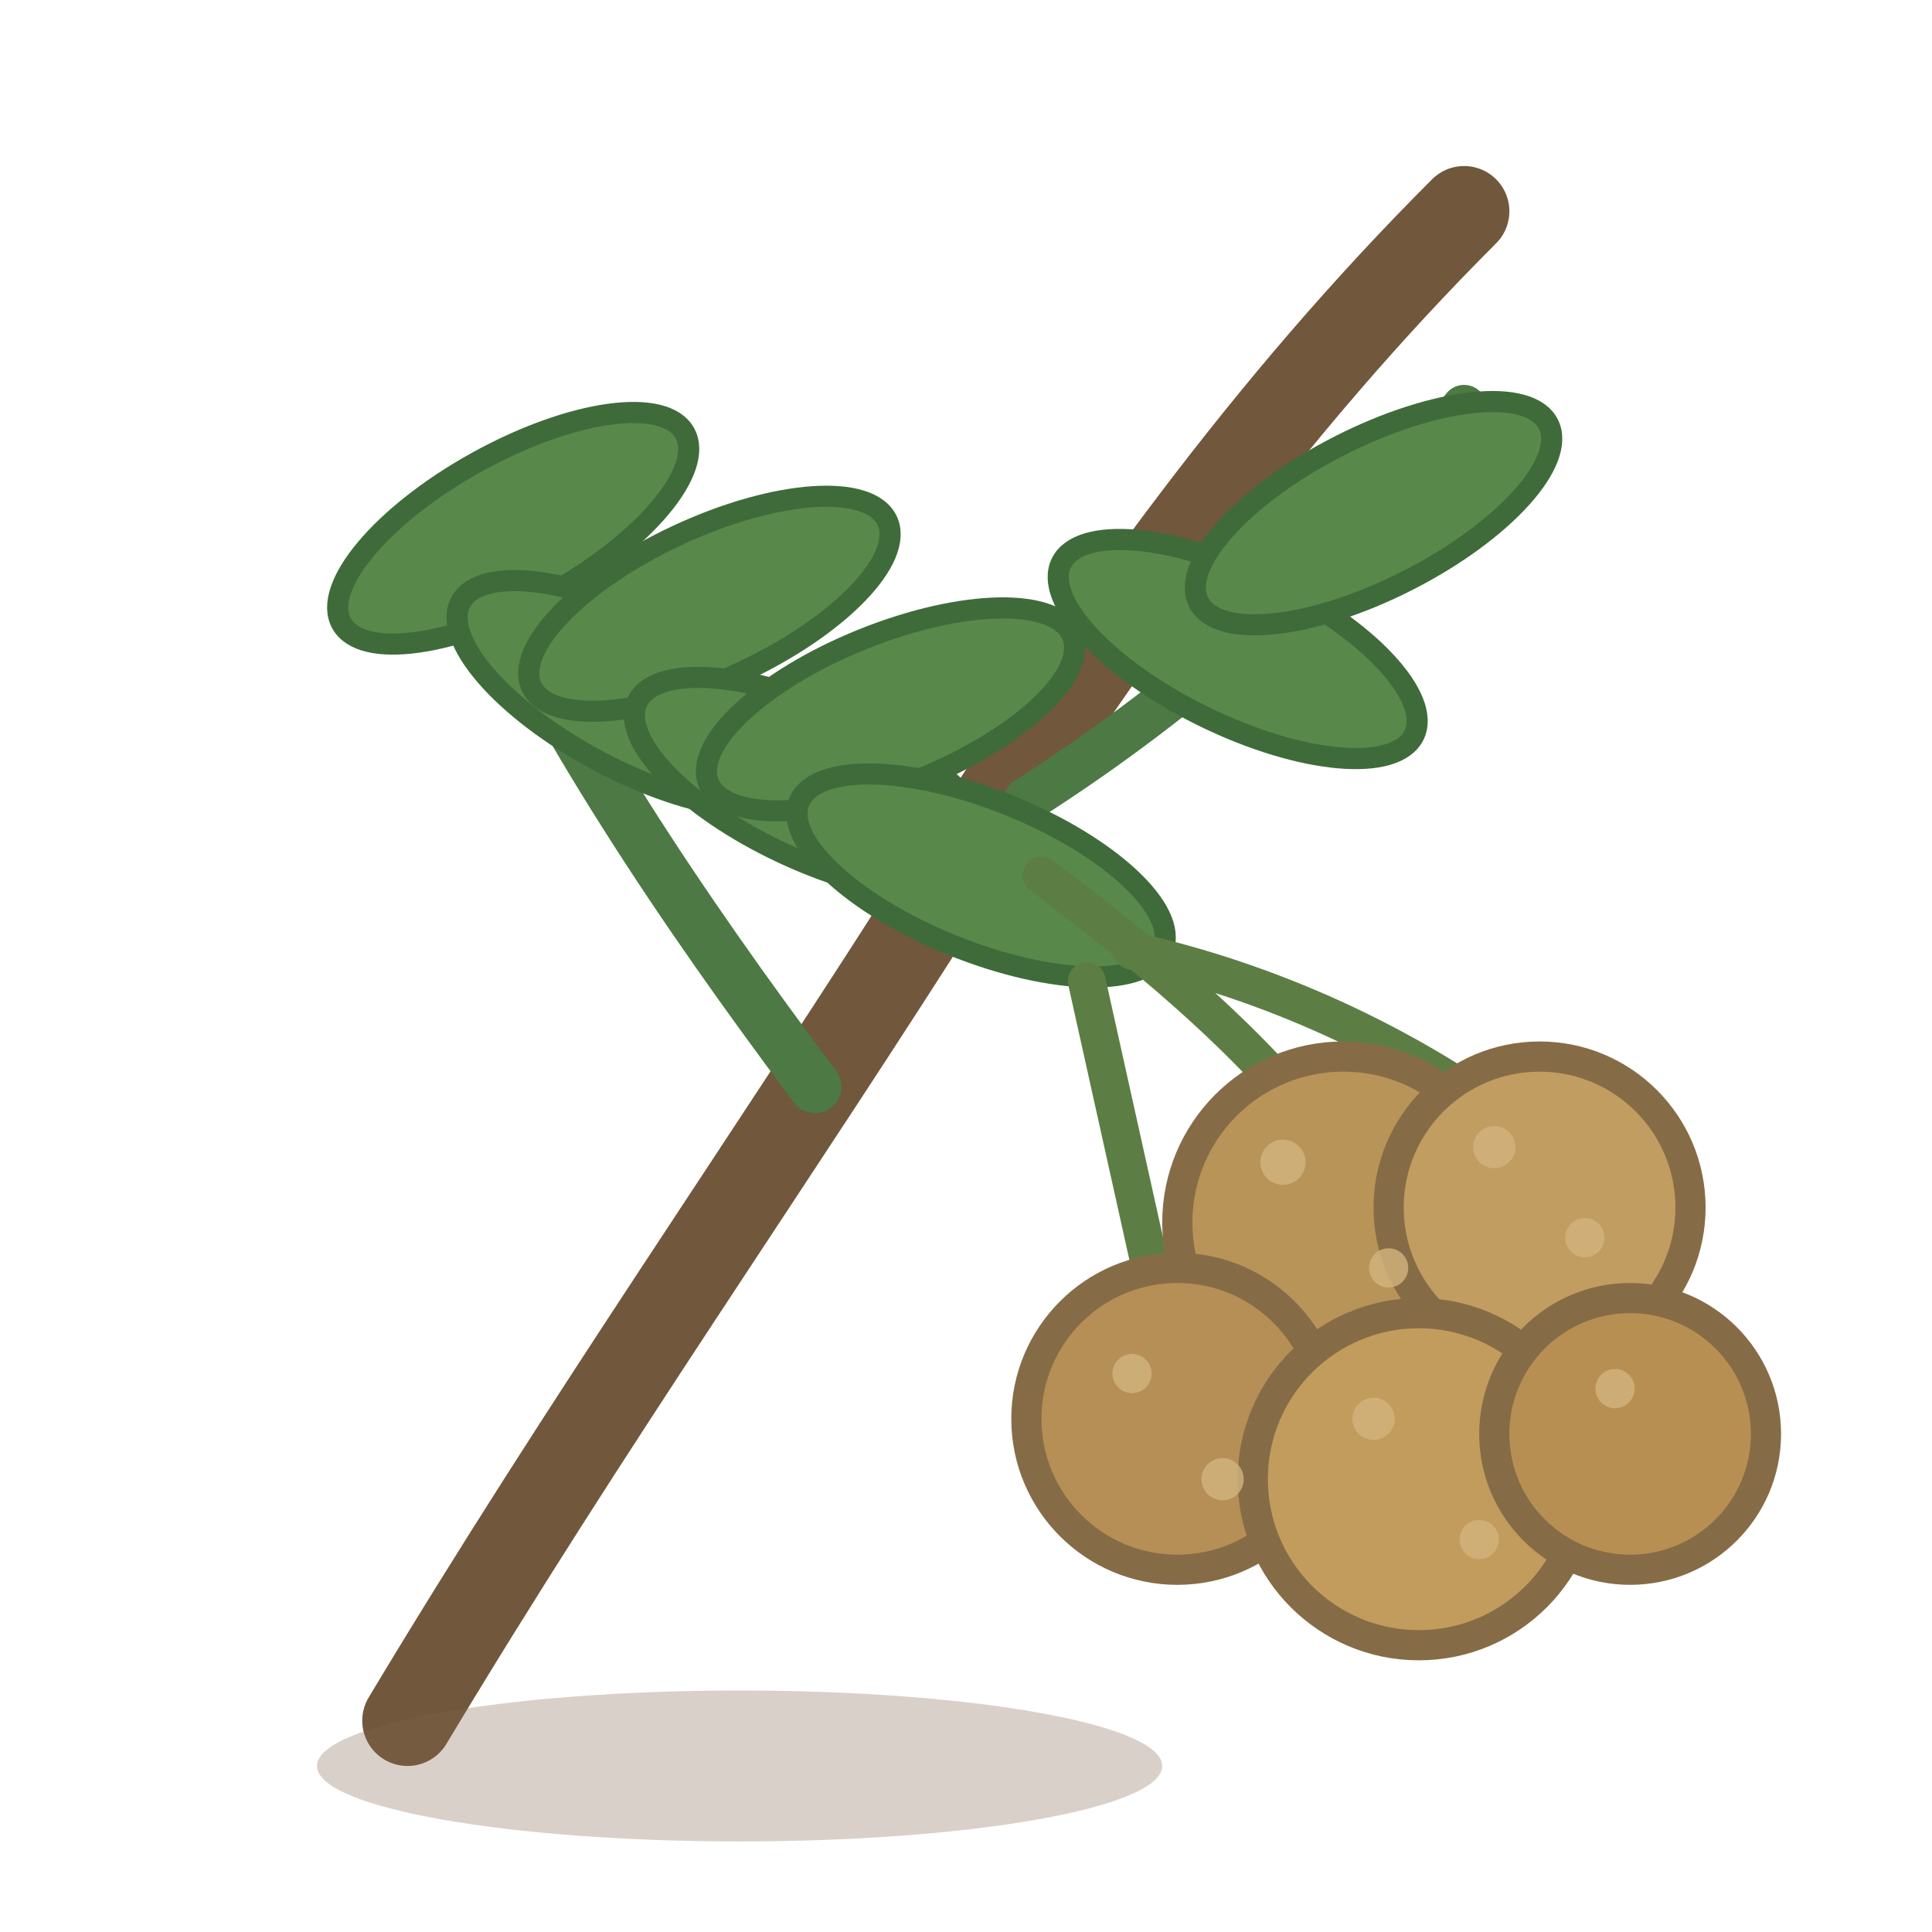
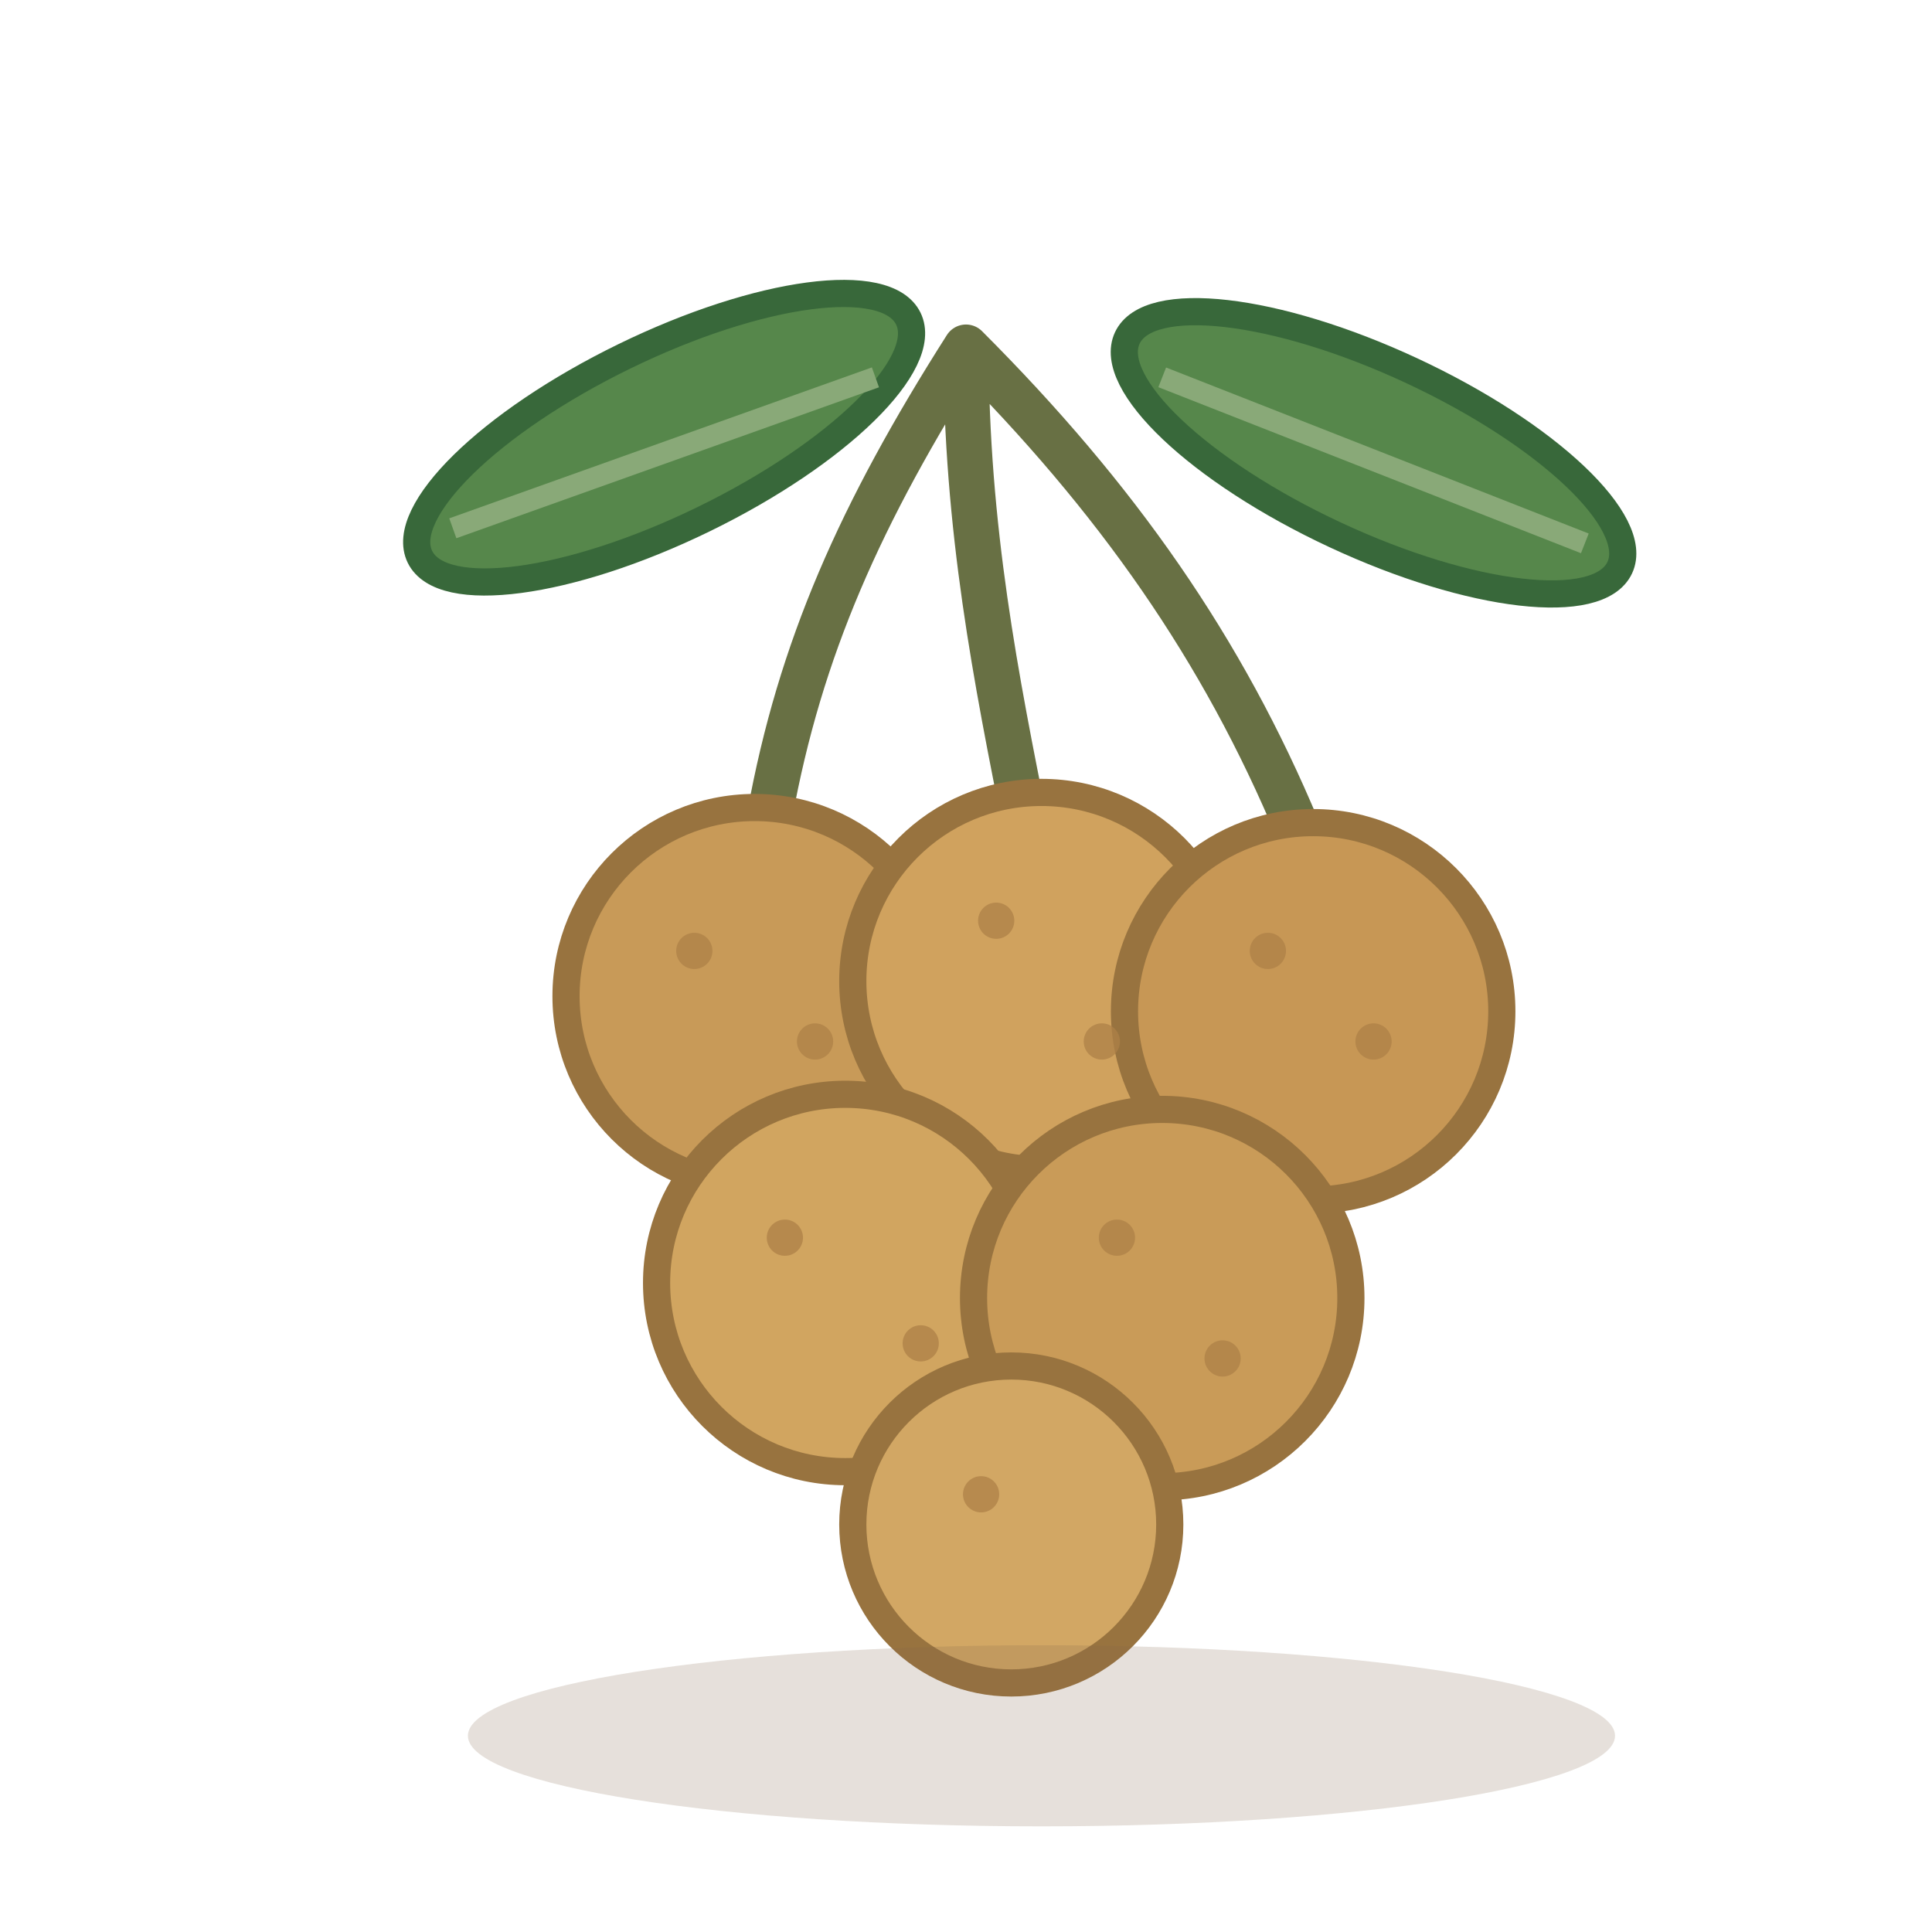
<svg xmlns="http://www.w3.org/2000/svg" viewBox="0 0 128 128" role="img" aria-labelledby="title desc">
-   <path d="M27 114        C39 94 51 77 63 58        C74 41 84 27 97 14" fill="none" stroke="#71573c" stroke-width="6" stroke-linecap="round">
-   </path>
-   <path d="M54 72        C45 60 37 48 31 35" fill="none" stroke="#4d7944" stroke-width="3.5" stroke-linecap="round">
-   </path>
-   <path d="M68 53        C79 46 89 37 97 27" fill="none" stroke="#4d7944" stroke-width="3" stroke-linecap="round">
-   </path>
-   <g fill="#58894a" stroke="#3f6b3a" stroke-width="1.4">
-     <ellipse cx="34" cy="35" rx="13" ry="5" transform="rotate(-29 34 35)" />
-     <ellipse cx="42" cy="46" rx="13" ry="5" transform="rotate(28 42 46)" />
-     <ellipse cx="47" cy="40" rx="13" ry="5" transform="rotate(-25 47 40)" />
-     <ellipse cx="54" cy="52" rx="13" ry="5" transform="rotate(25 54 52)" />
-     <ellipse cx="59" cy="47" rx="13" ry="5" transform="rotate(-22 59 47)" />
-     <ellipse cx="65" cy="58" rx="13" ry="5" transform="rotate(22 65 58)" />
-     <ellipse cx="82" cy="43" rx="13" ry="5" transform="rotate(26 82 43)" />
-     <ellipse cx="91" cy="34" rx="13" ry="5" transform="rotate(-27 91 34)" />
+   <ellipse cx="44" cy="29" rx="18" ry="6" transform="rotate(-26 44 29)" fill="#56874b" stroke="#38683a" stroke-width="1.8" />
+   <ellipse cx="91" cy="30" rx="18" ry="6" transform="rotate(25 91 30)" fill="#56874b" stroke="#38683a" stroke-width="1.8" />
+   <path d="M30 35 L58 25 M77 25 L105 36" fill="none" stroke="#89a978" stroke-width="1.4" />
+   <path d="M64 23 C57 34 53 43 51 54            M64 23 C64 35 66 45 68 55            M64 23 C74 33 81 43 86 55" fill="none" stroke="#687044" stroke-width="3" stroke-linecap="round" />
+   <g stroke="#98733f" stroke-width="1.8">
+     <circle cx="50" cy="66" r="12.5" fill="#c89a58" />
+     <circle cx="69" cy="65" r="12.5" fill="#d0a25e" />
+     <circle cx="87" cy="67" r="12.5" fill="#c79755" />
+     <circle cx="56" cy="85" r="12.5" fill="#d1a560" />
+     <circle cx="77" cy="86" r="12.5" fill="#c99b58" />
+     <circle cx="67" cy="101" r="10.5" fill="#d2a764" />
  </g>
-   <path d="M69 58        C77 64 84 70 89 77         M75 63        C84 65 93 69 101 75         M72 65        C74 74 76 83 78 92" fill="none" stroke="#5c7e44" stroke-width="2.5" stroke-linecap="round">
-   </path>
-   <g stroke="#866c46" stroke-width="2">
-     <circle cx="89" cy="81" r="11" fill="#b89459" />
-     <circle cx="102" cy="80" r="10" fill="#c19d61" />
-     <circle cx="78" cy="94" r="10" fill="#b58f55" />
-     <circle cx="94" cy="98" r="11" fill="#c29c5c" />
-     <circle cx="108" cy="95" r="9" fill="#b88f53" />
+   <g fill="#ad8047" opacity=".75">
+     <circle cx="46" cy="63" r="1.2" />
+     <circle cx="54" cy="69" r="1.2" />
+     <circle cx="66" cy="61" r="1.2" />
+     <circle cx="73" cy="69" r="1.2" />
+     <circle cx="84" cy="63" r="1.2" />
+     <circle cx="91" cy="69" r="1.2" />
+     <circle cx="52" cy="82" r="1.2" />
+     <circle cx="61" cy="89" r="1.2" />
+     <circle cx="74" cy="82" r="1.2" />
+     <circle cx="81" cy="90" r="1.2" />
+     <circle cx="65" cy="99" r="1.2" />
  </g>
-   <g fill="#d2b47d" opacity="0.8">
-     <circle cx="85" cy="77" r="1.5" />
-     <circle cx="92" cy="84" r="1.3" />
-     <circle cx="99" cy="76" r="1.4" />
-     <circle cx="105" cy="82" r="1.3" />
-     <circle cx="75" cy="91" r="1.3" />
-     <circle cx="81" cy="98" r="1.4" />
-     <circle cx="91" cy="94" r="1.4" />
-     <circle cx="98" cy="102" r="1.3" />
-     <circle cx="107" cy="92" r="1.3" />
-   </g>
-   <ellipse cx="49" cy="117" rx="28" ry="5" fill="#81664a" opacity="0.3" />
+   <ellipse cx="69" cy="115" rx="38" ry="6" fill="#81664a" opacity=".2" />
</svg>
